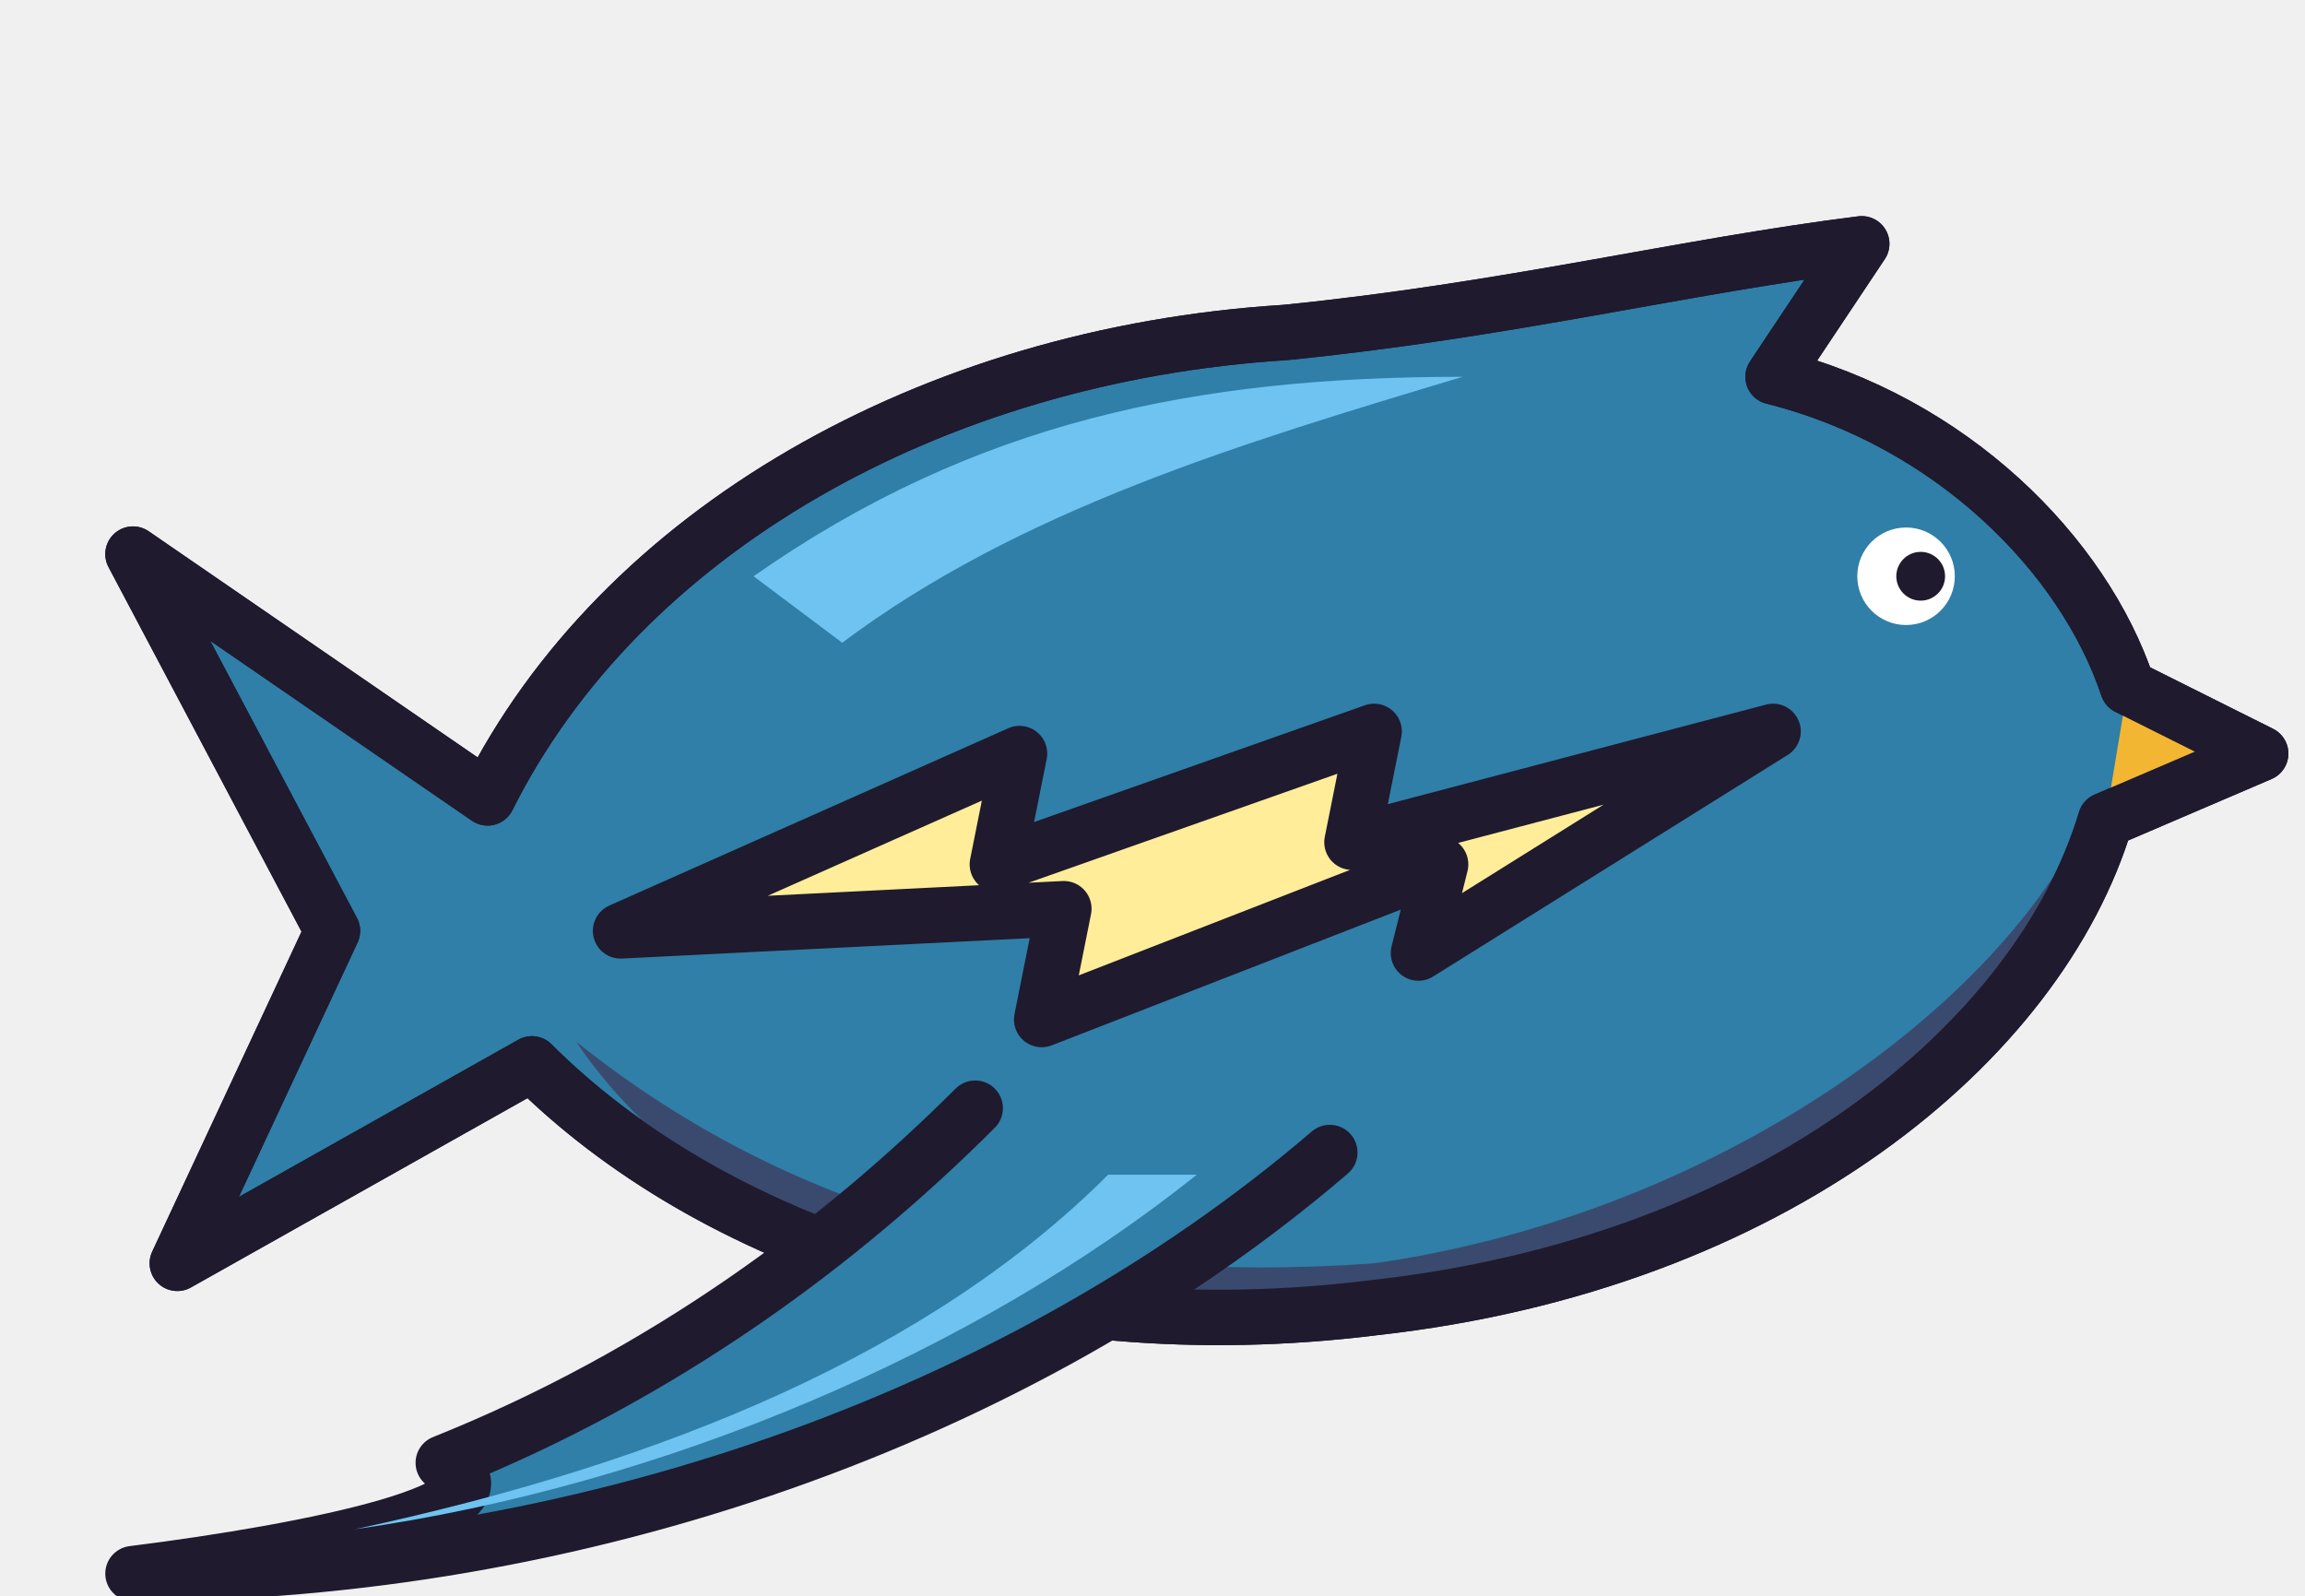
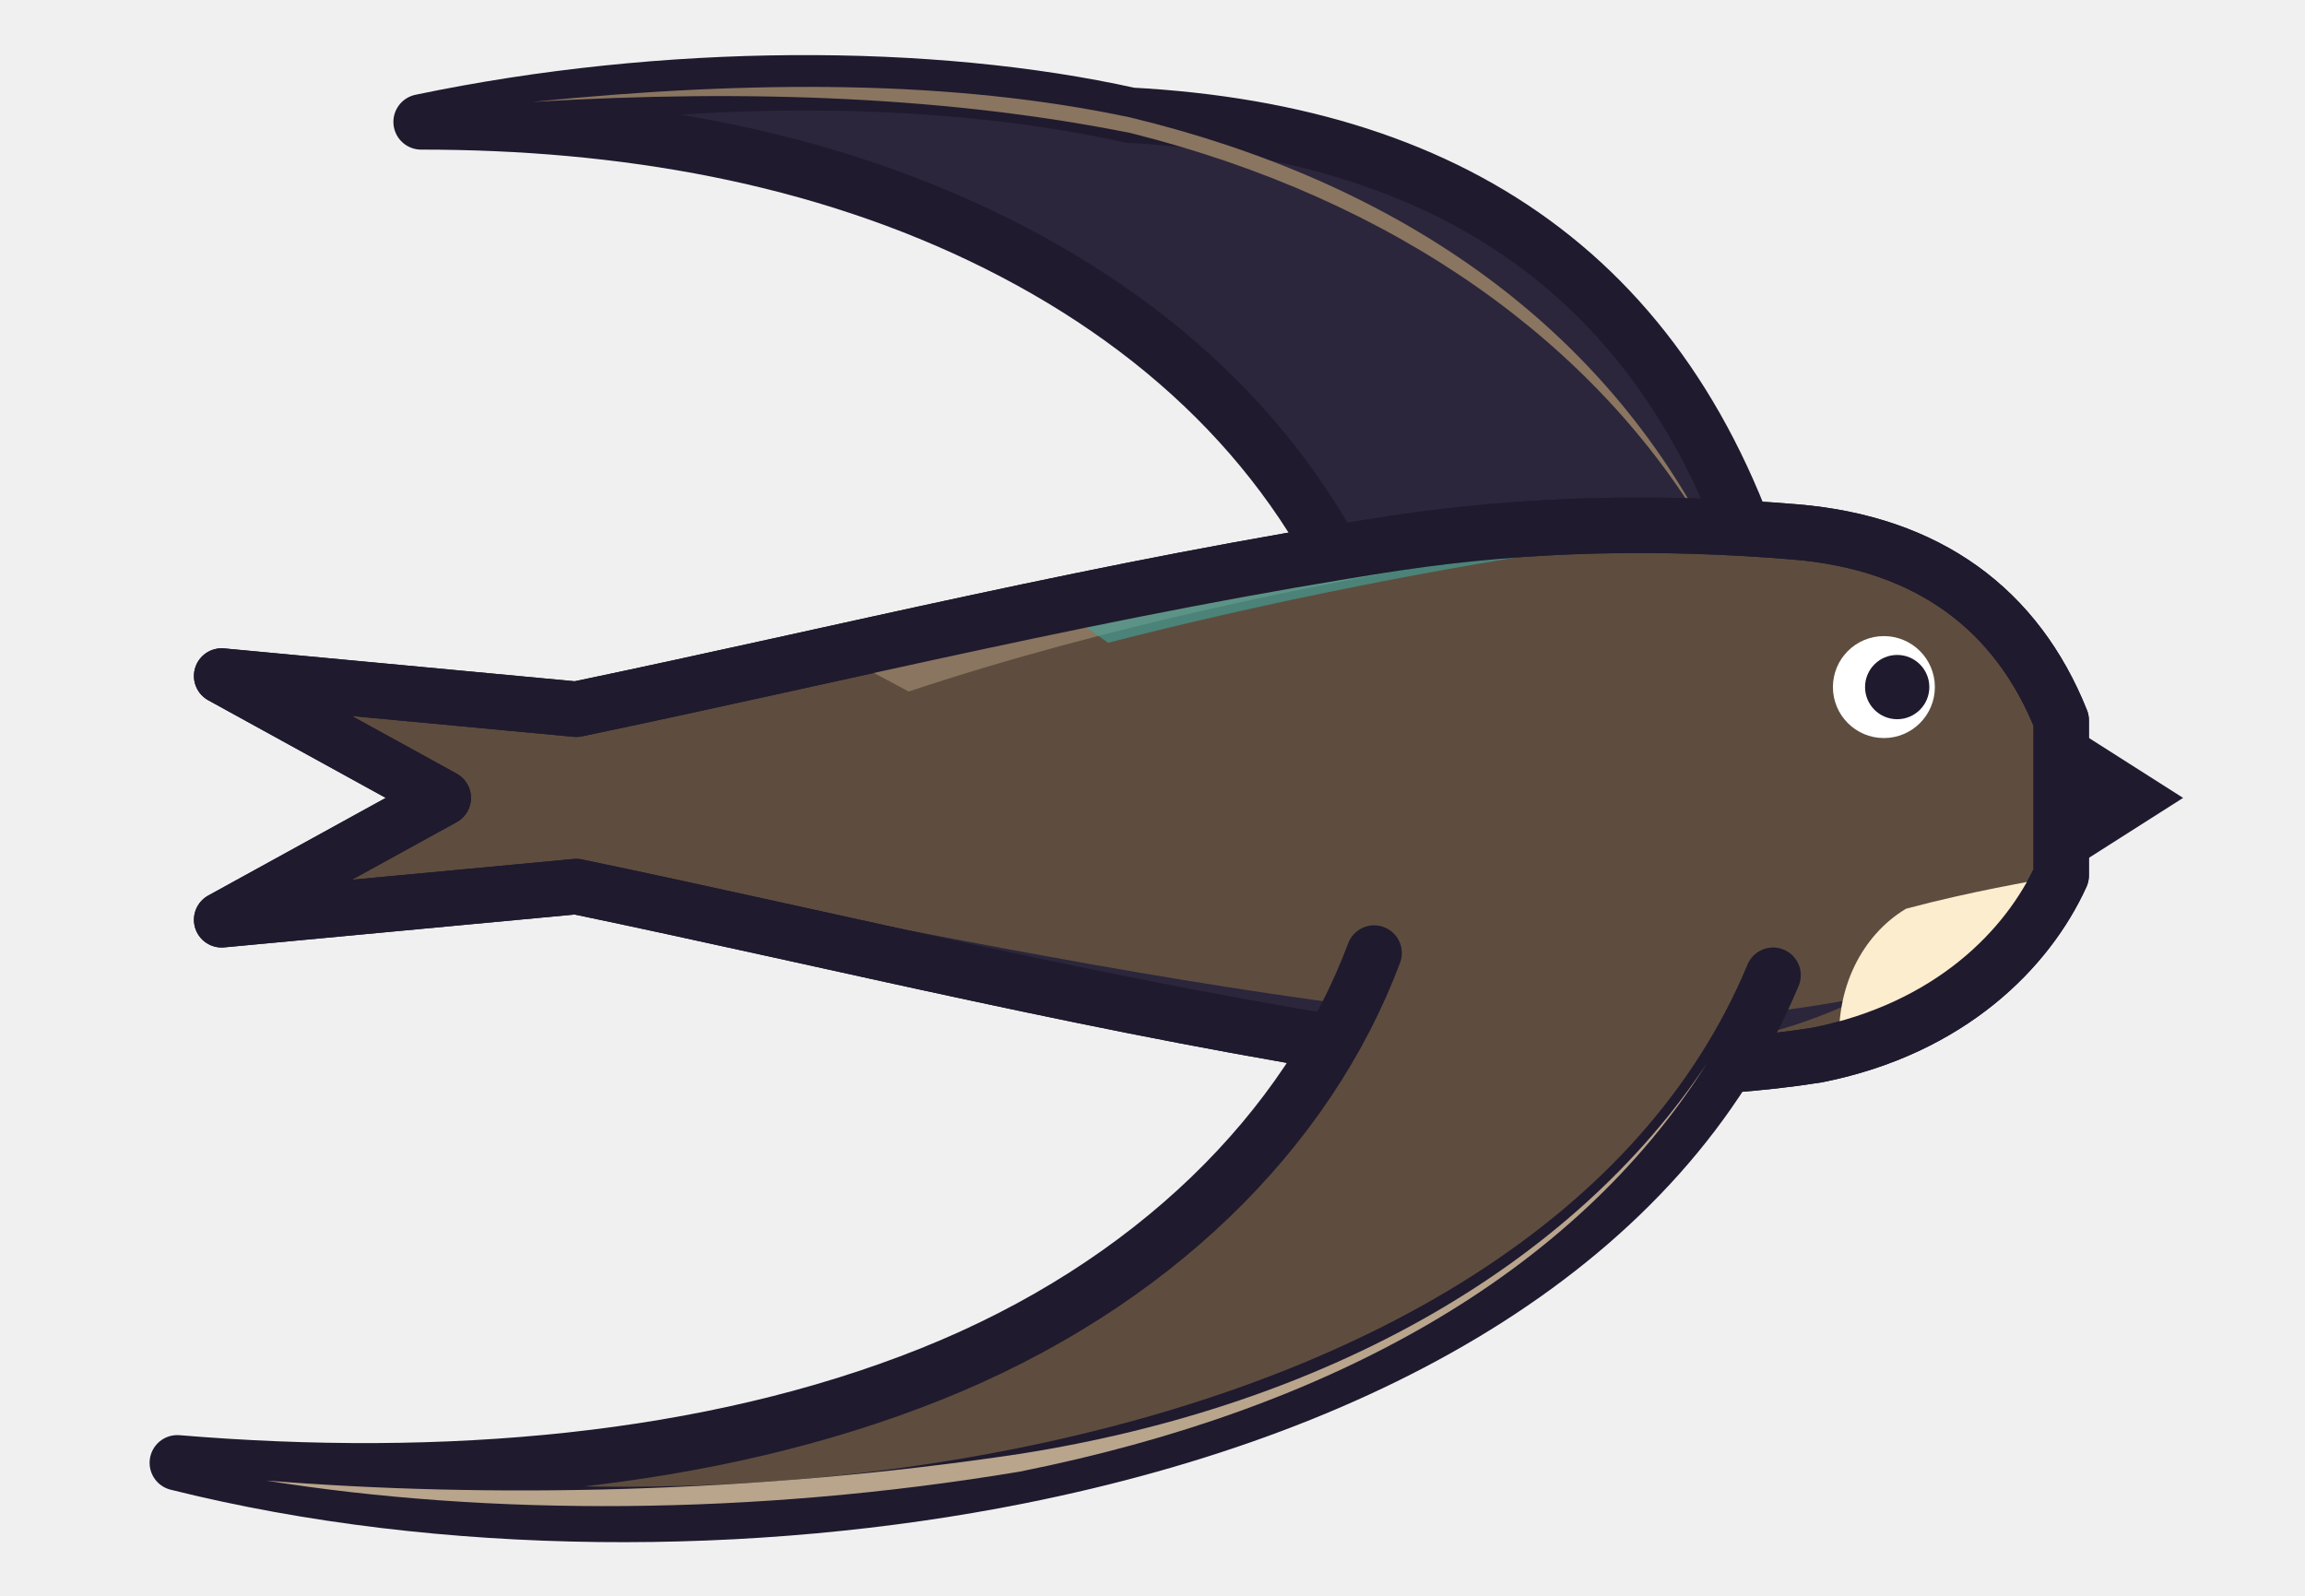
<svg xmlns="http://www.w3.org/2000/svg" width="104" height="72" viewBox="0 0 104 72">
-   <path d="M22 36 C28 24 42 16 58 15 C68 14 76 12 84 11 L80 17 C88 19 94 25 96 31 L102 34 L95 37 C92 47 80 57 62 59 C46 61 32 56 24 48 L8 57 L15 42 L6 25 Z" fill="#2f7fa8" stroke="#1f1a2e" stroke-width="2.5" stroke-linejoin="round" stroke-linecap="round" />
-   <path d="M26 47 C36 55 48 58 62 57 C76 55 88 47 93 39 C90 49 80 57 62 59 C46 61 32 56 26 47 Z" fill="#3a4a6e" />
-   <path d="M34 26 C44 19 54 17 66 17 C56 20 46 23 38 29 Z" fill="#6ec3f0" />
-   <path d="M28 42 L46 34 L45 39 L62 33 L61 38 L80 33 L64 43 L65 39 L47 46 L48 41 Z" fill="#ffed99" stroke="#1f1a2e" stroke-width="2.5" stroke-linejoin="round" stroke-linecap="round" />
-   <path d="M96 31 L102 34 L95 37 Z" fill="#f2b632" />
-   <path d="M22 36 C28 24 42 16 58 15 C68 14 76 12 84 11 L80 17 C88 19 94 25 96 31 L102 34 L95 37 C92 47 80 57 62 59 C46 61 32 56 24 48 L8 57 L15 42 L6 25 Z" fill="none" stroke="#1f1a2e" stroke-width="2.5" stroke-linejoin="round" stroke-linecap="round" />
-   <ellipse cx="86" cy="26" rx="2.2" ry="2.2" fill="#ffffff" />
-   <ellipse cx="86.66" cy="26" rx="1.1" ry="1.1" fill="#1f1a2e" />
-   <path d="M44 50 C38 56 30 62 20 66 C24 68 14 70 6 71 C26 71 46 64 60 52" fill="#2f7fa8" stroke="#1f1a2e" stroke-width="2.5" stroke-linejoin="round" stroke-linecap="round" />
-   <path d="M54 53 C44 61 30 67 16 69 C30 66 42 61 50 53 Z" fill="#6ec3f0" />
+   <path d="M62 29 C59 21 53 15 45 11 C37 7 28 5.5 19 5.5 C30 3.2 42 3.2 51 5.2 C66 6 76 13 80 28" fill="#2b263b" stroke="#1f1a2e" stroke-width="2.5" stroke-linejoin="round" stroke-linecap="round" />
+   <path d="M77 24 C72 15.5 63 9 51 6 C43 4.4 34 4 24 4.6 C34 3.6 43 3.6 51 5.3 C63 8.2 72 14.5 77 24 Z" fill="#8a7560" />
+   <path d="M93 32.5 C91 27.5 87 24.5 81 24 C75 23.5 69 23.6 63 24.5 C50 26.5 38 29.5 26 32 L10 30.5 L20 36 L10 41.5 L26 40 C38 42.5 50 45.5 63 47.5 C70 48.5 77 48.4 82 47.6 C88 46.4 91.5 42.8 93 39.5 Z" fill="#5e4d3e" stroke="#1f1a2e" stroke-width="2.5" stroke-linejoin="round" stroke-linecap="round" />
+   <path d="M30 39.8 C42 42.2 53 44.4 63 45.6 C71 46.4 78 46.2 84 45 C79 47.6 71 48.4 63 47.5 C50 45.6 38 42.6 30 39.8 Z" fill="#2b263b" />
+   <path d="M38 29.6 C48 27.2 58 25.4 68 24.9 C60 26.2 50 28.2 41 31.2 Z" fill="#8a7560" />
+   <path d="M48 27.6 C56 25.8 64 24.8 72 24.6 C65 25.6 57 27.2 50 29 Z" fill="#3fa7a0" fill-opacity="0.6" />
+   <path d="M86 41 C89 40.2 91.5 39.8 93 39.5 C91.5 42.8 88 45.9 83 47.3 C82.8 44.6 84 42.2 86 41 Z" fill="#fbedcd" />
+   <path d="M93 32.5 L98.5 36 L93 39.5 Z" fill="#1f1a2e" />
+   <path d="M93 32.5 C91 27.5 87 24.5 81 24 C75 23.5 69 23.6 63 24.5 C50 26.5 38 29.5 26 32 L10 30.5 L20 36 L10 41.5 L26 40 C38 42.5 50 45.5 63 47.5 C70 48.5 77 48.4 82 47.6 C88 46.4 91.5 42.8 93 39.5 Z" fill="none" stroke="#1f1a2e" stroke-width="2.5" stroke-linejoin="round" stroke-linecap="round" />
+   <ellipse cx="85" cy="31" rx="2.3" ry="2.3" fill="#ffffff" />
+   <ellipse cx="85.6" cy="31" rx="1.45" ry="1.45" fill="#1f1a2e" />
+   <path d="M62 43 C59 51 52 58 42 62 C32 66 20 67 8 66 C20 69 34 69 46 66.6 C62 63.4 75 56 80 44" fill="#5e4d3e" stroke="#1f1a2e" stroke-width="2.5" stroke-linejoin="round" stroke-linecap="round" />
+   <path d="M77 48 C71 57 60 63.4 46 65.6 C34 67.4 22 67.6 12 66.8 C22 68.4 34 68.4 46 66.4 C60 63.6 71 57.5 77 48 Z" fill="#b8a58c" />
</svg>
